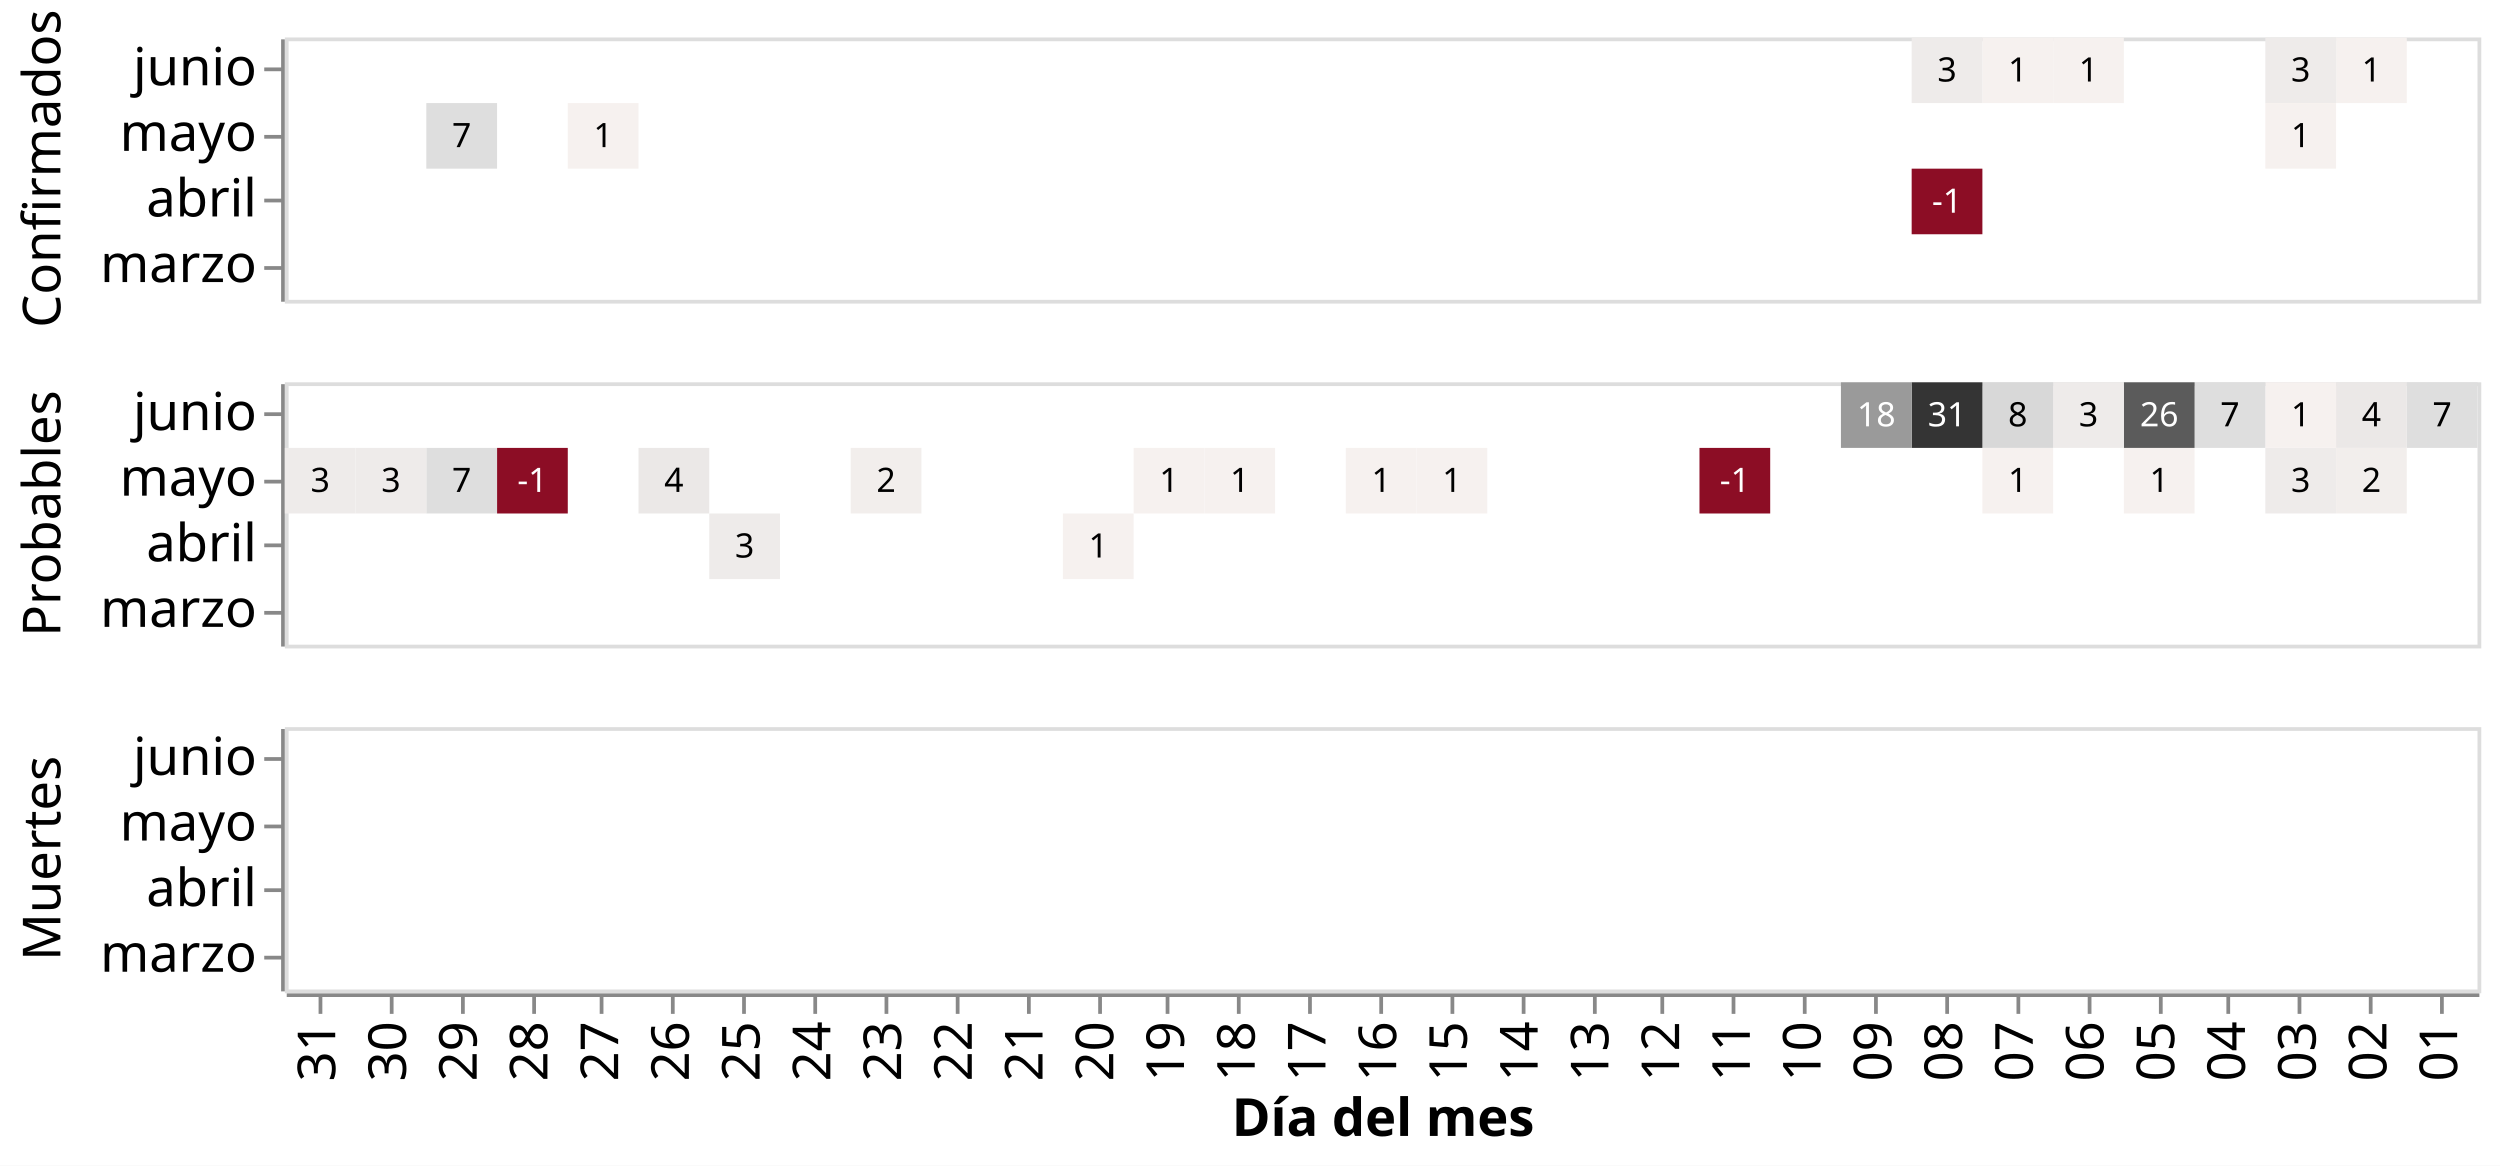
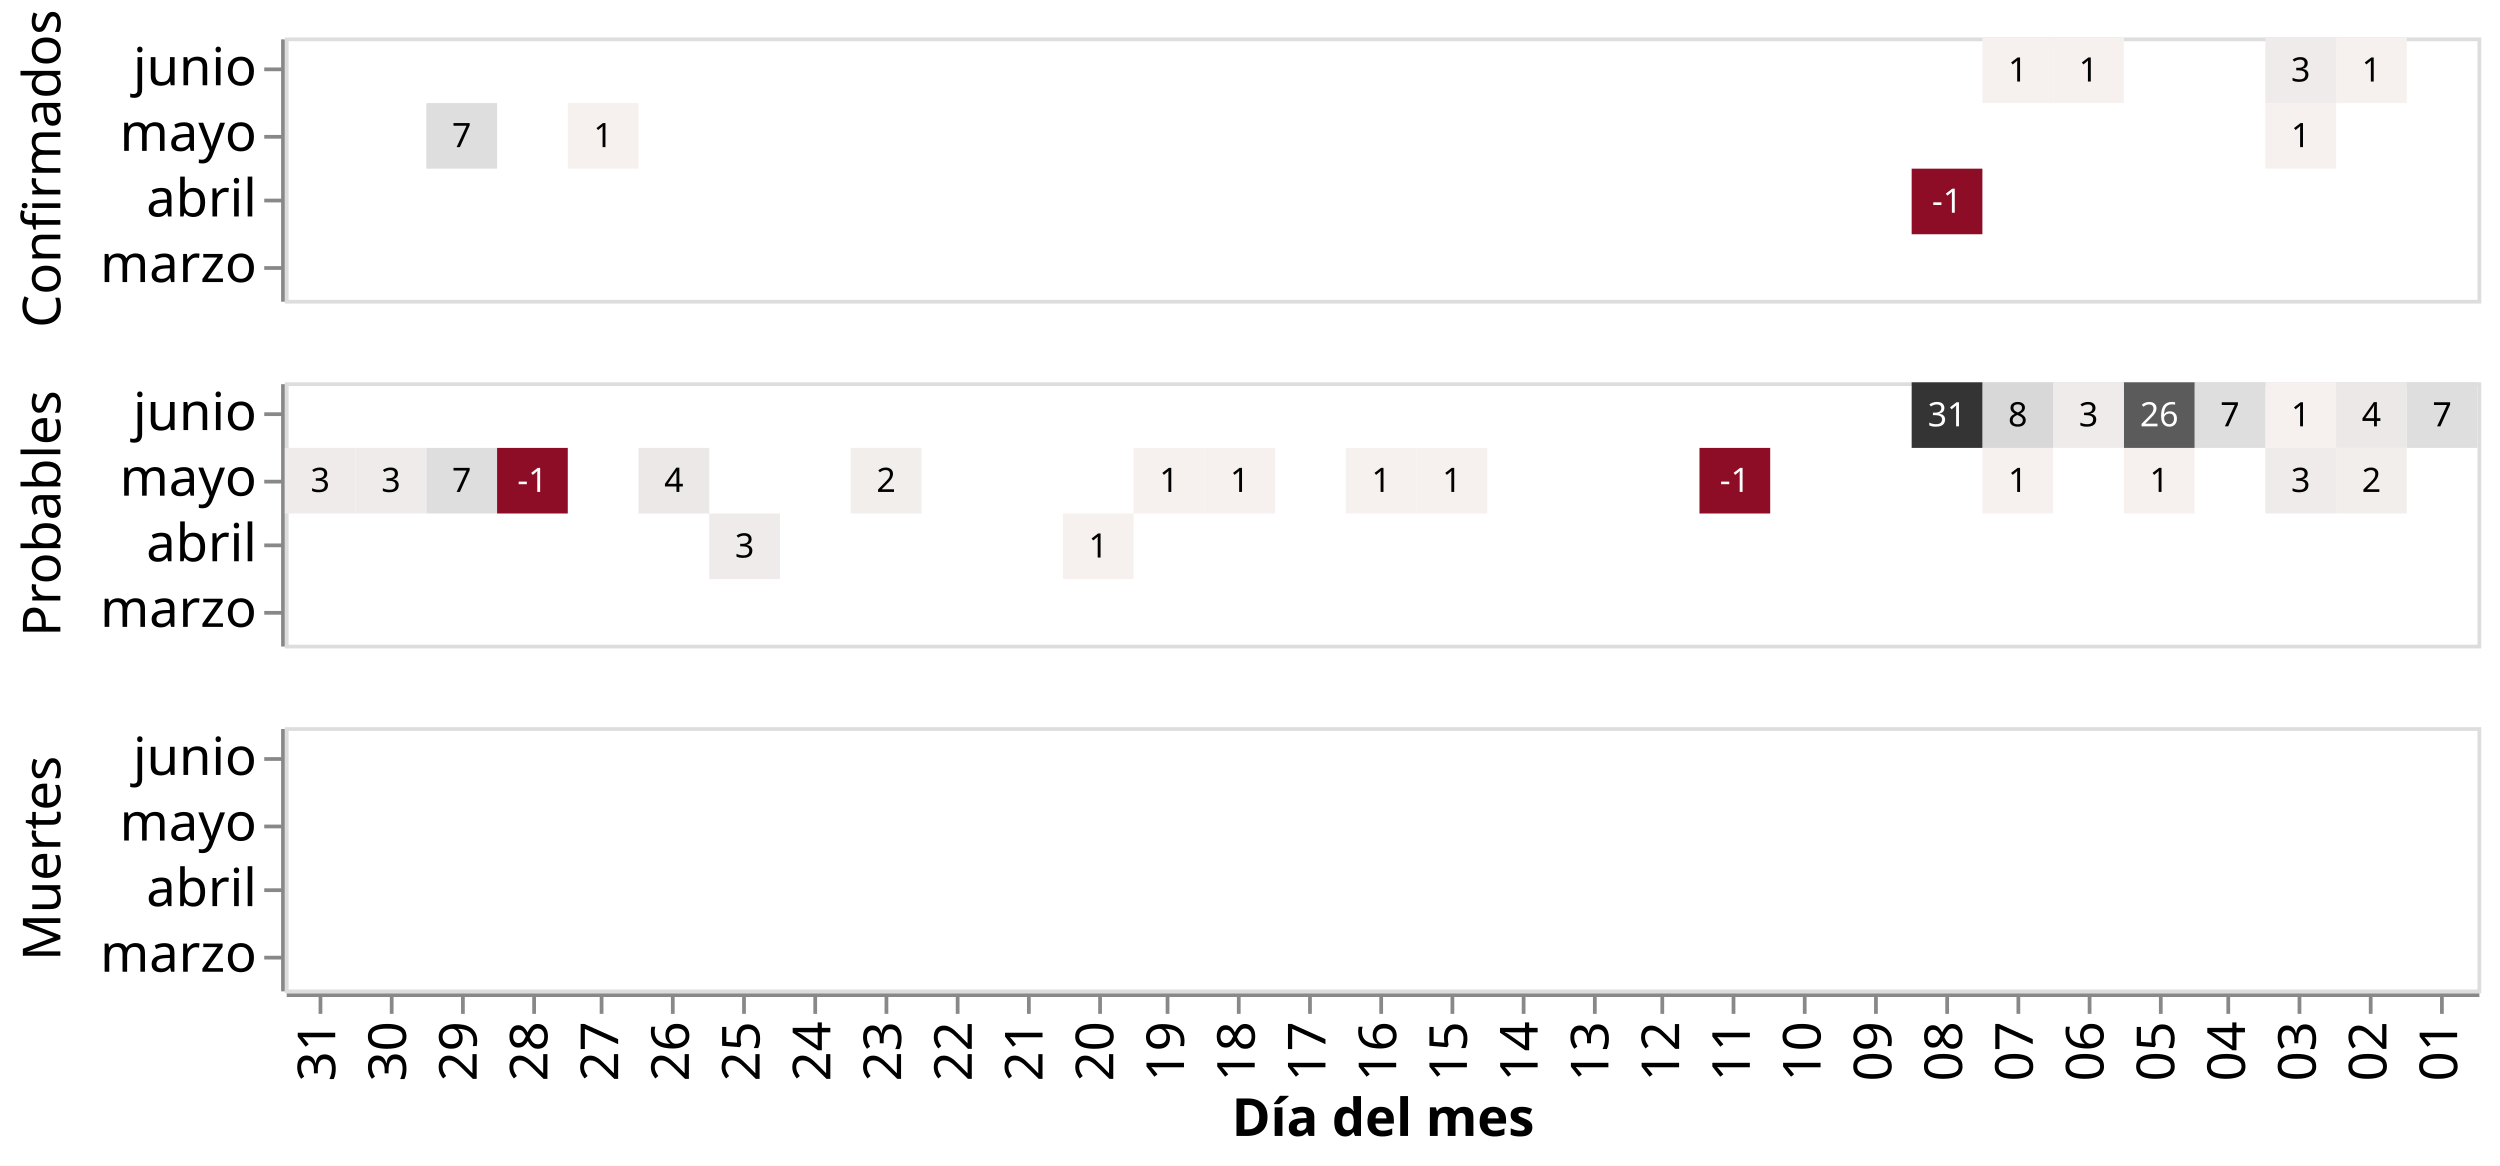
<svg xmlns="http://www.w3.org/2000/svg" class="marks" width="667" height="311" viewBox="0 0 667 311" version="1.1">
  <rect width="667" height="311" style="fill: white;" />
  <g transform="translate(76,10)">
    <g class="mark-group role-frame root">
      <g transform="translate(0,0)">
        <path class="background" d="M0,0h0v0h0Z" style="fill: none;" />
        <g>
          <g class="mark-group role-row-header row_header">
            <g transform="translate(-1,0)">
              <path class="background" d="M0,0h0v70h0Z" style="fill: none;" />
              <g>
                <g class="mark-group role-title">
                  <g transform="translate(-69.89648,35)">
                    <path class="background" d="M0,0h0v0h0Z" style="pointer-events: none; fill: none;" />
                    <g>
                      <g class="mark-text role-title-text" style="pointer-events: none;">
                        <text text-anchor="middle" transform="translate(0,0) rotate(-90) translate(0,11)" style="font-family: sans-serif; font-size: 14px; fill: #000; opacity: 1;">Confirmados</text>
                      </g>
                    </g>
                    <path class="foreground" d="" style="pointer-events: none; display: none; fill: none;" />
                  </g>
                </g>
                <g class="mark-group role-axis">
                  <g transform="translate(0.5,0.5)">
                    <path class="background" d="M0,0h0v0h0Z" style="pointer-events: none; fill: none;" />
                    <g>
                      <g class="mark-rule role-axis-tick" style="pointer-events: none;">
                        <line transform="translate(0,8)" x2="-5" y2="0" style="fill: none; stroke: #888; stroke-width: 1; opacity: 1;" />
                        <line transform="translate(0,26)" x2="-5" y2="0" style="fill: none; stroke: #888; stroke-width: 1; opacity: 1;" />
                        <line transform="translate(0,43)" x2="-5" y2="0" style="fill: none; stroke: #888; stroke-width: 1; opacity: 1;" />
                        <line transform="translate(0,61)" x2="-5" y2="0" style="fill: none; stroke: #888; stroke-width: 1; opacity: 1;" />
                      </g>
                      <g class="mark-text role-axis-label" style="pointer-events: none;">
                        <text text-anchor="end" transform="translate(-7,12.25)" style="font-family: sans-serif; font-size: 14px; fill: #000; opacity: 1;">junio</text>
                        <text text-anchor="end" transform="translate(-7,29.75)" style="font-family: sans-serif; font-size: 14px; fill: #000; opacity: 1;">mayo</text>
                        <text text-anchor="end" transform="translate(-7,47.25)" style="font-family: sans-serif; font-size: 14px; fill: #000; opacity: 1;">abril</text>
                        <text text-anchor="end" transform="translate(-7,64.75)" style="font-family: sans-serif; font-size: 14px; fill: #000; opacity: 1;">marzo</text>
                      </g>
                      <g class="mark-rule role-axis-domain" style="pointer-events: none;">
                        <line transform="translate(0,0)" x2="0" y2="70" style="fill: none; stroke: #888; stroke-width: 1; opacity: 1;" />
                      </g>
                    </g>
                    <path class="foreground" d="" style="pointer-events: none; display: none; fill: none;" />
                  </g>
                </g>
              </g>
              <path class="foreground" d="" style="display: none; fill: none;" />
            </g>
            <g transform="translate(-1,92)">
              <path class="background" d="M0,0h0v70h0Z" style="fill: none;" />
              <g>
                <g class="mark-group role-title">
                  <g transform="translate(-69.89648,35)">
                    <path class="background" d="M0,0h0v0h0Z" style="pointer-events: none; fill: none;" />
                    <g>
                      <g class="mark-text role-title-text" style="pointer-events: none;">
                        <text text-anchor="middle" transform="translate(0,0) rotate(-90) translate(0,11)" style="font-family: sans-serif; font-size: 14px; fill: #000; opacity: 1;">Probables</text>
                      </g>
                    </g>
                    <path class="foreground" d="" style="pointer-events: none; display: none; fill: none;" />
                  </g>
                </g>
                <g class="mark-group role-axis">
                  <g transform="translate(0.5,0.5)">
                    <path class="background" d="M0,0h0v0h0Z" style="pointer-events: none; fill: none;" />
                    <g>
                      <g class="mark-rule role-axis-tick" style="pointer-events: none;">
                        <line transform="translate(0,8)" x2="-5" y2="0" style="fill: none; stroke: #888; stroke-width: 1; opacity: 1;" />
                        <line transform="translate(0,26)" x2="-5" y2="0" style="fill: none; stroke: #888; stroke-width: 1; opacity: 1;" />
                        <line transform="translate(0,43)" x2="-5" y2="0" style="fill: none; stroke: #888; stroke-width: 1; opacity: 1;" />
                        <line transform="translate(0,61)" x2="-5" y2="0" style="fill: none; stroke: #888; stroke-width: 1; opacity: 1;" />
                      </g>
                      <g class="mark-text role-axis-label" style="pointer-events: none;">
                        <text text-anchor="end" transform="translate(-7,12.25)" style="font-family: sans-serif; font-size: 14px; fill: #000; opacity: 1;">junio</text>
                        <text text-anchor="end" transform="translate(-7,29.75)" style="font-family: sans-serif; font-size: 14px; fill: #000; opacity: 1;">mayo</text>
                        <text text-anchor="end" transform="translate(-7,47.25)" style="font-family: sans-serif; font-size: 14px; fill: #000; opacity: 1;">abril</text>
                        <text text-anchor="end" transform="translate(-7,64.75)" style="font-family: sans-serif; font-size: 14px; fill: #000; opacity: 1;">marzo</text>
                      </g>
                      <g class="mark-rule role-axis-domain" style="pointer-events: none;">
                        <line transform="translate(0,0)" x2="0" y2="70" style="fill: none; stroke: #888; stroke-width: 1; opacity: 1;" />
                      </g>
                    </g>
                    <path class="foreground" d="" style="pointer-events: none; display: none; fill: none;" />
                  </g>
                </g>
              </g>
              <path class="foreground" d="" style="display: none; fill: none;" />
            </g>
            <g transform="translate(-1,184)">
              <path class="background" d="M0,0h0v70h0Z" style="fill: none;" />
              <g>
                <g class="mark-group role-title">
                  <g transform="translate(-69.89648,35)">
                    <path class="background" d="M0,0h0v0h0Z" style="pointer-events: none; fill: none;" />
                    <g>
                      <g class="mark-text role-title-text" style="pointer-events: none;">
                        <text text-anchor="middle" transform="translate(0,0) rotate(-90) translate(0,11)" style="font-family: sans-serif; font-size: 14px; fill: #000; opacity: 1;">Muertes</text>
                      </g>
                    </g>
                    <path class="foreground" d="" style="pointer-events: none; display: none; fill: none;" />
                  </g>
                </g>
                <g class="mark-group role-axis">
                  <g transform="translate(0.5,0.5)">
                    <path class="background" d="M0,0h0v0h0Z" style="pointer-events: none; fill: none;" />
                    <g>
                      <g class="mark-rule role-axis-tick" style="pointer-events: none;">
                        <line transform="translate(0,8)" x2="-5" y2="0" style="fill: none; stroke: #888; stroke-width: 1; opacity: 1;" />
                        <line transform="translate(0,26)" x2="-5" y2="0" style="fill: none; stroke: #888; stroke-width: 1; opacity: 1;" />
                        <line transform="translate(0,43)" x2="-5" y2="0" style="fill: none; stroke: #888; stroke-width: 1; opacity: 1;" />
                        <line transform="translate(0,61)" x2="-5" y2="0" style="fill: none; stroke: #888; stroke-width: 1; opacity: 1;" />
                      </g>
                      <g class="mark-text role-axis-label" style="pointer-events: none;">
                        <text text-anchor="end" transform="translate(-7,12.25)" style="font-family: sans-serif; font-size: 14px; fill: #000; opacity: 1;">junio</text>
                        <text text-anchor="end" transform="translate(-7,29.75)" style="font-family: sans-serif; font-size: 14px; fill: #000; opacity: 1;">mayo</text>
                        <text text-anchor="end" transform="translate(-7,47.25)" style="font-family: sans-serif; font-size: 14px; fill: #000; opacity: 1;">abril</text>
                        <text text-anchor="end" transform="translate(-7,64.75)" style="font-family: sans-serif; font-size: 14px; fill: #000; opacity: 1;">marzo</text>
                      </g>
                      <g class="mark-rule role-axis-domain" style="pointer-events: none;">
                        <line transform="translate(0,0)" x2="0" y2="70" style="fill: none; stroke: #888; stroke-width: 1; opacity: 1;" />
                      </g>
                    </g>
                    <path class="foreground" d="" style="pointer-events: none; display: none; fill: none;" />
                  </g>
                </g>
              </g>
              <path class="foreground" d="" style="display: none; fill: none;" />
            </g>
          </g>
          <g class="mark-group role-column-footer column_footer">
            <g transform="translate(0,255)">
              <path class="background" d="M0,0h585v0h-585Z" style="fill: none;" />
              <g>
                <g class="mark-group role-axis">
                  <g transform="translate(0.5,0.5)">
                    <path class="background" d="M0,0h0v0h0Z" style="pointer-events: none; fill: none;" />
                    <g>
                      <g class="mark-rule role-axis-tick" style="pointer-events: none;">
                        <line transform="translate(9,0)" x2="0" y2="5" style="fill: none; stroke: #888; stroke-width: 1; opacity: 1;" />
                        <line transform="translate(28,0)" x2="0" y2="5" style="fill: none; stroke: #888; stroke-width: 1; opacity: 1;" />
                        <line transform="translate(47,0)" x2="0" y2="5" style="fill: none; stroke: #888; stroke-width: 1; opacity: 1;" />
                        <line transform="translate(66,0)" x2="0" y2="5" style="fill: none; stroke: #888; stroke-width: 1; opacity: 1;" />
                        <line transform="translate(84,0)" x2="0" y2="5" style="fill: none; stroke: #888; stroke-width: 1; opacity: 1;" />
                        <line transform="translate(103,0)" x2="0" y2="5" style="fill: none; stroke: #888; stroke-width: 1; opacity: 1;" />
                        <line transform="translate(122,0)" x2="0" y2="5" style="fill: none; stroke: #888; stroke-width: 1; opacity: 1;" />
                        <line transform="translate(141,0)" x2="0" y2="5" style="fill: none; stroke: #888; stroke-width: 1; opacity: 1;" />
                        <line transform="translate(160,0)" x2="0" y2="5" style="fill: none; stroke: #888; stroke-width: 1; opacity: 1;" />
                        <line transform="translate(179,0)" x2="0" y2="5" style="fill: none; stroke: #888; stroke-width: 1; opacity: 1;" />
                        <line transform="translate(198,0)" x2="0" y2="5" style="fill: none; stroke: #888; stroke-width: 1; opacity: 1;" />
                        <line transform="translate(217,0)" x2="0" y2="5" style="fill: none; stroke: #888; stroke-width: 1; opacity: 1;" />
                        <line transform="translate(235,0)" x2="0" y2="5" style="fill: none; stroke: #888; stroke-width: 1; opacity: 1;" />
                        <line transform="translate(254,0)" x2="0" y2="5" style="fill: none; stroke: #888; stroke-width: 1; opacity: 1;" />
                        <line transform="translate(273,0)" x2="0" y2="5" style="fill: none; stroke: #888; stroke-width: 1; opacity: 1;" />
                        <line transform="translate(292,0)" x2="0" y2="5" style="fill: none; stroke: #888; stroke-width: 1; opacity: 1;" />
                        <line transform="translate(311,0)" x2="0" y2="5" style="fill: none; stroke: #888; stroke-width: 1; opacity: 1;" />
                        <line transform="translate(330,0)" x2="0" y2="5" style="fill: none; stroke: #888; stroke-width: 1; opacity: 1;" />
                        <line transform="translate(349,0)" x2="0" y2="5" style="fill: none; stroke: #888; stroke-width: 1; opacity: 1;" />
                        <line transform="translate(367,0)" x2="0" y2="5" style="fill: none; stroke: #888; stroke-width: 1; opacity: 1;" />
                        <line transform="translate(386,0)" x2="0" y2="5" style="fill: none; stroke: #888; stroke-width: 1; opacity: 1;" />
                        <line transform="translate(405,0)" x2="0" y2="5" style="fill: none; stroke: #888; stroke-width: 1; opacity: 1;" />
                        <line transform="translate(424,0)" x2="0" y2="5" style="fill: none; stroke: #888; stroke-width: 1; opacity: 1;" />
                        <line transform="translate(443,0)" x2="0" y2="5" style="fill: none; stroke: #888; stroke-width: 1; opacity: 1;" />
                        <line transform="translate(462,0)" x2="0" y2="5" style="fill: none; stroke: #888; stroke-width: 1; opacity: 1;" />
                        <line transform="translate(481,0)" x2="0" y2="5" style="fill: none; stroke: #888; stroke-width: 1; opacity: 1;" />
                        <line transform="translate(500,0)" x2="0" y2="5" style="fill: none; stroke: #888; stroke-width: 1; opacity: 1;" />
                        <line transform="translate(518,0)" x2="0" y2="5" style="fill: none; stroke: #888; stroke-width: 1; opacity: 1;" />
                        <line transform="translate(537,0)" x2="0" y2="5" style="fill: none; stroke: #888; stroke-width: 1; opacity: 1;" />
                        <line transform="translate(556,0)" x2="0" y2="5" style="fill: none; stroke: #888; stroke-width: 1; opacity: 1;" />
                        <line transform="translate(575,0)" x2="0" y2="5" style="fill: none; stroke: #888; stroke-width: 1; opacity: 1;" />
                      </g>
                      <g class="mark-text role-axis-label" style="pointer-events: none;">
                        <text text-anchor="end" transform="translate(8.935484,7) rotate(270) translate(0,4)" style="font-family: sans-serif; font-size: 14px; fill: #000; opacity: 1;">31</text>
                        <text text-anchor="end" transform="translate(27.80645,7) rotate(270) translate(0,4)" style="font-family: sans-serif; font-size: 14px; fill: #000; opacity: 1;">30</text>
                        <text text-anchor="end" transform="translate(46.67742,7) rotate(270) translate(0,4)" style="font-family: sans-serif; font-size: 14px; fill: #000; opacity: 1;">29</text>
                        <text text-anchor="end" transform="translate(65.54839,7) rotate(270) translate(0,4)" style="font-family: sans-serif; font-size: 14px; fill: #000; opacity: 1;">28</text>
                        <text text-anchor="end" transform="translate(84.41935,7) rotate(270) translate(0,4)" style="font-family: sans-serif; font-size: 14px; fill: #000; opacity: 1;">27</text>
                        <text text-anchor="end" transform="translate(103.2903,7) rotate(270) translate(0,4)" style="font-family: sans-serif; font-size: 14px; fill: #000; opacity: 1;">26</text>
                        <text text-anchor="end" transform="translate(122.1613,7) rotate(270) translate(0,4)" style="font-family: sans-serif; font-size: 14px; fill: #000; opacity: 1;">25</text>
                        <text text-anchor="end" transform="translate(141.0323,7) rotate(270) translate(0,4)" style="font-family: sans-serif; font-size: 14px; fill: #000; opacity: 1;">24</text>
                        <text text-anchor="end" transform="translate(159.9032,7) rotate(270) translate(0,4)" style="font-family: sans-serif; font-size: 14px; fill: #000; opacity: 1;">23</text>
                        <text text-anchor="end" transform="translate(178.7742,7) rotate(270) translate(0,4)" style="font-family: sans-serif; font-size: 14px; fill: #000; opacity: 1;">22</text>
                        <text text-anchor="end" transform="translate(197.6452,7) rotate(270) translate(0,4)" style="font-family: sans-serif; font-size: 14px; fill: #000; opacity: 1;">21</text>
                        <text text-anchor="end" transform="translate(216.5161,7) rotate(270) translate(0,4)" style="font-family: sans-serif; font-size: 14px; fill: #000; opacity: 1;">20</text>
                        <text text-anchor="end" transform="translate(235.3871,7) rotate(270) translate(0,4)" style="font-family: sans-serif; font-size: 14px; fill: #000; opacity: 1;">19</text>
                        <text text-anchor="end" transform="translate(254.2581,7) rotate(270) translate(0,4)" style="font-family: sans-serif; font-size: 14px; fill: #000; opacity: 1;">18</text>
                        <text text-anchor="end" transform="translate(273.129,7) rotate(270) translate(0,4)" style="font-family: sans-serif; font-size: 14px; fill: #000; opacity: 1;">17</text>
                        <text text-anchor="end" transform="translate(292,7) rotate(270) translate(0,4)" style="font-family: sans-serif; font-size: 14px; fill: #000; opacity: 1;">16</text>
                        <text text-anchor="end" transform="translate(310.871,7) rotate(270) translate(0,4)" style="font-family: sans-serif; font-size: 14px; fill: #000; opacity: 1;">15</text>
                        <text text-anchor="end" transform="translate(329.7419,7) rotate(270) translate(0,4)" style="font-family: sans-serif; font-size: 14px; fill: #000; opacity: 1;">14</text>
                        <text text-anchor="end" transform="translate(348.6129,7) rotate(270) translate(0,4)" style="font-family: sans-serif; font-size: 14px; fill: #000; opacity: 1;">13</text>
                        <text text-anchor="end" transform="translate(367.4839,7) rotate(270) translate(0,4)" style="font-family: sans-serif; font-size: 14px; fill: #000; opacity: 1;">12</text>
                        <text text-anchor="end" transform="translate(386.3548,7) rotate(270) translate(0,4)" style="font-family: sans-serif; font-size: 14px; fill: #000; opacity: 1;">11</text>
                        <text text-anchor="end" transform="translate(405.2258,7) rotate(270) translate(0,4)" style="font-family: sans-serif; font-size: 14px; fill: #000; opacity: 1;">10</text>
                        <text text-anchor="end" transform="translate(424.0968,7) rotate(270) translate(0,4)" style="font-family: sans-serif; font-size: 14px; fill: #000; opacity: 1;">09</text>
                        <text text-anchor="end" transform="translate(442.9677,7) rotate(270) translate(0,4)" style="font-family: sans-serif; font-size: 14px; fill: #000; opacity: 1;">08</text>
                        <text text-anchor="end" transform="translate(461.8387,7) rotate(270) translate(0,4)" style="font-family: sans-serif; font-size: 14px; fill: #000; opacity: 1;">07</text>
                        <text text-anchor="end" transform="translate(480.7097,7) rotate(270) translate(0,4)" style="font-family: sans-serif; font-size: 14px; fill: #000; opacity: 1;">06</text>
                        <text text-anchor="end" transform="translate(499.5806,7) rotate(270) translate(0,4)" style="font-family: sans-serif; font-size: 14px; fill: #000; opacity: 1;">05</text>
                        <text text-anchor="end" transform="translate(518.4516,7) rotate(270) translate(0,4)" style="font-family: sans-serif; font-size: 14px; fill: #000; opacity: 1;">04</text>
                        <text text-anchor="end" transform="translate(537.3226,7) rotate(270) translate(0,4)" style="font-family: sans-serif; font-size: 14px; fill: #000; opacity: 1;">03</text>
                        <text text-anchor="end" transform="translate(556.1935,7) rotate(270) translate(0,4)" style="font-family: sans-serif; font-size: 14px; fill: #000; opacity: 1;">02</text>
                        <text text-anchor="end" transform="translate(575.0645,7) rotate(270) translate(0,4)" style="font-family: sans-serif; font-size: 14px; fill: #000; opacity: 1;">01</text>
                      </g>
                      <g class="mark-rule role-axis-domain" style="pointer-events: none;">
                        <line transform="translate(0,0)" x2="585" y2="0" style="fill: none; stroke: #888; stroke-width: 1; opacity: 1;" />
                      </g>
                      <g class="mark-text role-axis-title" style="pointer-events: none;">
                        <text text-anchor="middle" transform="translate(292.5,37.57227)" style="font-family: sans-serif; font-size: 14px; font-weight: bold; fill: #000; opacity: 1;">Día del mes</text>
                      </g>
                    </g>
                    <path class="foreground" d="" style="pointer-events: none; display: none; fill: none;" />
                  </g>
                </g>
              </g>
              <path class="foreground" d="" style="display: none; fill: none;" />
            </g>
          </g>
          <g class="mark-group role-scope cell">
            <g transform="translate(0,0)">
              <path class="background" d="M0.5,0.5h585v70h-585Z" style="fill: none; stroke: #ddd;" />
              <g>
                <g class="mark-rect role-mark child_layer_0_marks">
                  <path d="M434.032,35h18.871v17.5h-18.871Z" style="fill: rgb(140, 13, 37);" />
                  <path d="M528.387,17.5h18.871v17.5h-18.871Z" style="fill: rgb(246, 241, 239);" />
                  <path d="M75.484,17.5h18.871v17.5h-18.871Z" style="fill: rgb(246, 241, 239);" />
                  <path d="M37.742,17.5h18.871v17.5h-18.871Z" style="fill: rgb(222, 222, 222);" />
                  <path d="M547.258,0h18.871v17.5h-18.871Z" style="fill: rgb(246, 241, 239);" />
                  <path d="M528.387,0h18.871v17.5h-18.871Z" style="fill: rgb(238, 235, 234);" />
                  <path d="M471.774,0h18.871v17.5h-18.871Z" style="fill: rgb(246, 241, 239);" />
                  <path d="M452.903,0h18.871v17.5h-18.871Z" style="fill: rgb(246, 241, 239);" />
-                   <path d="M434.032,0h18.871v17.5h-18.871Z" style="fill: rgb(238, 235, 234);" />
                </g>
                <g class="mark-text role-mark child_layer_1_marks">
                  <text text-anchor="middle" transform="translate(443.4677,46.75)" style="font-family: sans-serif; font-size: 9px; fill: white;">-1</text>
                  <text text-anchor="middle" transform="translate(537.8226,29.25)" style="font-family: sans-serif; font-size: 9px; fill: black;">1</text>
                  <text text-anchor="middle" transform="translate(84.91935,29.25)" style="font-family: sans-serif; font-size: 9px; fill: black;">1</text>
                  <text text-anchor="middle" transform="translate(47.17742,29.25)" style="font-family: sans-serif; font-size: 9px; fill: black;">7</text>
                  <text text-anchor="middle" transform="translate(556.6935,11.75)" style="font-family: sans-serif; font-size: 9px; fill: black;">1</text>
                  <text text-anchor="middle" transform="translate(537.8226,11.75)" style="font-family: sans-serif; font-size: 9px; fill: black;">3</text>
                  <text text-anchor="middle" transform="translate(481.2097,11.75)" style="font-family: sans-serif; font-size: 9px; fill: black;">1</text>
                  <text text-anchor="middle" transform="translate(462.3387,11.75)" style="font-family: sans-serif; font-size: 9px; fill: black;">1</text>
-                   <text text-anchor="middle" transform="translate(443.4677,11.75)" style="font-family: sans-serif; font-size: 9px; fill: black;">3</text>
                </g>
              </g>
              <path class="foreground" d="" style="display: none; fill: none;" />
            </g>
            <g transform="translate(0,92)">
              <path class="background" d="M0.5,0.5h585v70h-585Z" style="fill: none; stroke: #ddd;" />
              <g>
                <g class="mark-rect role-mark child_layer_0_marks">
                  <path d="M207.581,35h18.871v17.5h-18.871Z" style="fill: rgb(246, 241, 239);" />
                  <path d="M113.226,35h18.871v17.5h-18.871Z" style="fill: rgb(238, 235, 234);" />
                  <path d="M547.258,17.5h18.871v17.5h-18.871Z" style="fill: rgb(242, 238, 236);" />
                  <path d="M528.387,17.5h18.871v17.5h-18.871Z" style="fill: rgb(238, 235, 234);" />
                  <path d="M490.645,17.5h18.871v17.5h-18.871Z" style="fill: rgb(246, 241, 239);" />
                  <path d="M452.903,17.5h18.871v17.5h-18.871Z" style="fill: rgb(246, 241, 239);" />
                  <path d="M377.419,17.5h18.871v17.5h-18.871Z" style="fill: rgb(140, 13, 37);" />
                  <path d="M301.935,17.5h18.871v17.5h-18.871Z" style="fill: rgb(246, 241, 239);" />
                  <path d="M283.065,17.5h18.871v17.5h-18.871Z" style="fill: rgb(246, 241, 239);" />
                  <path d="M245.323,17.5h18.871v17.5h-18.871Z" style="fill: rgb(246, 241, 239);" />
                  <path d="M226.452,17.5h18.871v17.5h-18.871Z" style="fill: rgb(246, 241, 239);" />
                  <path d="M150.968,17.5h18.871v17.5h-18.871Z" style="fill: rgb(242, 238, 236);" />
                  <path d="M94.355,17.5h18.871v17.5h-18.871Z" style="fill: rgb(235, 232, 231);" />
                  <path d="M56.613,17.5h18.871v17.5h-18.871Z" style="fill: rgb(140, 13, 37);" />
                  <path d="M37.742,17.5h18.871v17.5h-18.871Z" style="fill: rgb(222, 222, 222);" />
                  <path d="M18.871,17.5h18.871v17.5h-18.871Z" style="fill: rgb(238, 235, 234);" />
                  <path d="M0,17.5h18.871v17.5h-18.871Z" style="fill: rgb(238, 235, 234);" />
                  <path d="M566.129,0h18.871v17.5h-18.871Z" style="fill: rgb(222, 222, 222);" />
                  <path d="M547.258,0h18.871v17.5h-18.871Z" style="fill: rgb(235, 232, 231);" />
                  <path d="M528.387,0h18.871v17.5h-18.871Z" style="fill: rgb(246, 241, 239);" />
                  <path d="M509.516,0h18.871v17.5h-18.871Z" style="fill: rgb(222, 222, 222);" />
                  <path d="M490.645,0h18.871v17.5h-18.871Z" style="fill: rgb(91, 91, 91);" />
                  <path d="M471.774,0h18.871v17.5h-18.871Z" style="fill: rgb(238, 235, 234);" />
                  <path d="M452.903,0h18.871v17.5h-18.871Z" style="fill: rgb(216, 216, 216);" />
                  <path d="M434.032,0h18.871v17.5h-18.871Z" style="fill: rgb(52, 52, 52);" />
-                   <path d="M415.161,0h18.871v17.5h-18.871Z" style="fill: rgb(154, 154, 154);" />
                </g>
                <g class="mark-text role-mark child_layer_1_marks">
                  <text text-anchor="middle" transform="translate(217.0161,46.75)" style="font-family: sans-serif; font-size: 9px; fill: black;">1</text>
                  <text text-anchor="middle" transform="translate(122.6613,46.75)" style="font-family: sans-serif; font-size: 9px; fill: black;">3</text>
                  <text text-anchor="middle" transform="translate(556.6935,29.25)" style="font-family: sans-serif; font-size: 9px; fill: black;">2</text>
                  <text text-anchor="middle" transform="translate(537.8226,29.25)" style="font-family: sans-serif; font-size: 9px; fill: black;">3</text>
                  <text text-anchor="middle" transform="translate(500.0806,29.25)" style="font-family: sans-serif; font-size: 9px; fill: black;">1</text>
                  <text text-anchor="middle" transform="translate(462.3387,29.25)" style="font-family: sans-serif; font-size: 9px; fill: black;">1</text>
                  <text text-anchor="middle" transform="translate(386.8548,29.25)" style="font-family: sans-serif; font-size: 9px; fill: white;">-1</text>
                  <text text-anchor="middle" transform="translate(311.371,29.25)" style="font-family: sans-serif; font-size: 9px; fill: black;">1</text>
                  <text text-anchor="middle" transform="translate(292.5,29.25)" style="font-family: sans-serif; font-size: 9px; fill: black;">1</text>
                  <text text-anchor="middle" transform="translate(254.7581,29.25)" style="font-family: sans-serif; font-size: 9px; fill: black;">1</text>
                  <text text-anchor="middle" transform="translate(235.8871,29.25)" style="font-family: sans-serif; font-size: 9px; fill: black;">1</text>
                  <text text-anchor="middle" transform="translate(160.4032,29.25)" style="font-family: sans-serif; font-size: 9px; fill: black;">2</text>
                  <text text-anchor="middle" transform="translate(103.7903,29.25)" style="font-family: sans-serif; font-size: 9px; fill: black;">4</text>
                  <text text-anchor="middle" transform="translate(66.04839,29.25)" style="font-family: sans-serif; font-size: 9px; fill: white;">-1</text>
                  <text text-anchor="middle" transform="translate(47.17742,29.25)" style="font-family: sans-serif; font-size: 9px; fill: black;">7</text>
                  <text text-anchor="middle" transform="translate(28.30645,29.25)" style="font-family: sans-serif; font-size: 9px; fill: black;">3</text>
                  <text text-anchor="middle" transform="translate(9.435484,29.25)" style="font-family: sans-serif; font-size: 9px; fill: black;">3</text>
                  <text text-anchor="middle" transform="translate(575.5645,11.75)" style="font-family: sans-serif; font-size: 9px; fill: black;">7</text>
                  <text text-anchor="middle" transform="translate(556.6935,11.75)" style="font-family: sans-serif; font-size: 9px; fill: black;">4</text>
                  <text text-anchor="middle" transform="translate(537.8226,11.75)" style="font-family: sans-serif; font-size: 9px; fill: black;">1</text>
                  <text text-anchor="middle" transform="translate(518.9516,11.75)" style="font-family: sans-serif; font-size: 9px; fill: black;">7</text>
                  <text text-anchor="middle" transform="translate(500.0806,11.75)" style="font-family: sans-serif; font-size: 9px; fill: white;">26</text>
                  <text text-anchor="middle" transform="translate(481.2097,11.75)" style="font-family: sans-serif; font-size: 9px; fill: black;">3</text>
                  <text text-anchor="middle" transform="translate(462.3387,11.75)" style="font-family: sans-serif; font-size: 9px; fill: black;">8</text>
                  <text text-anchor="middle" transform="translate(443.4677,11.75)" style="font-family: sans-serif; font-size: 9px; fill: white;">31</text>
-                   <text text-anchor="middle" transform="translate(424.5968,11.75)" style="font-family: sans-serif; font-size: 9px; fill: white;">18</text>
                </g>
              </g>
              <path class="foreground" d="" style="display: none; fill: none;" />
            </g>
            <g transform="translate(0,184)">
              <path class="background" d="M0.5,0.5h585v70h-585Z" style="fill: none; stroke: #ddd;" />
              <g>
                <g class="mark-rect role-mark child_layer_0_marks" />
                <g class="mark-text role-mark child_layer_1_marks" />
              </g>
              <path class="foreground" d="" style="display: none; fill: none;" />
            </g>
          </g>
        </g>
        <path class="foreground" d="" style="display: none; fill: none;" />
      </g>
    </g>
  </g>
</svg>
